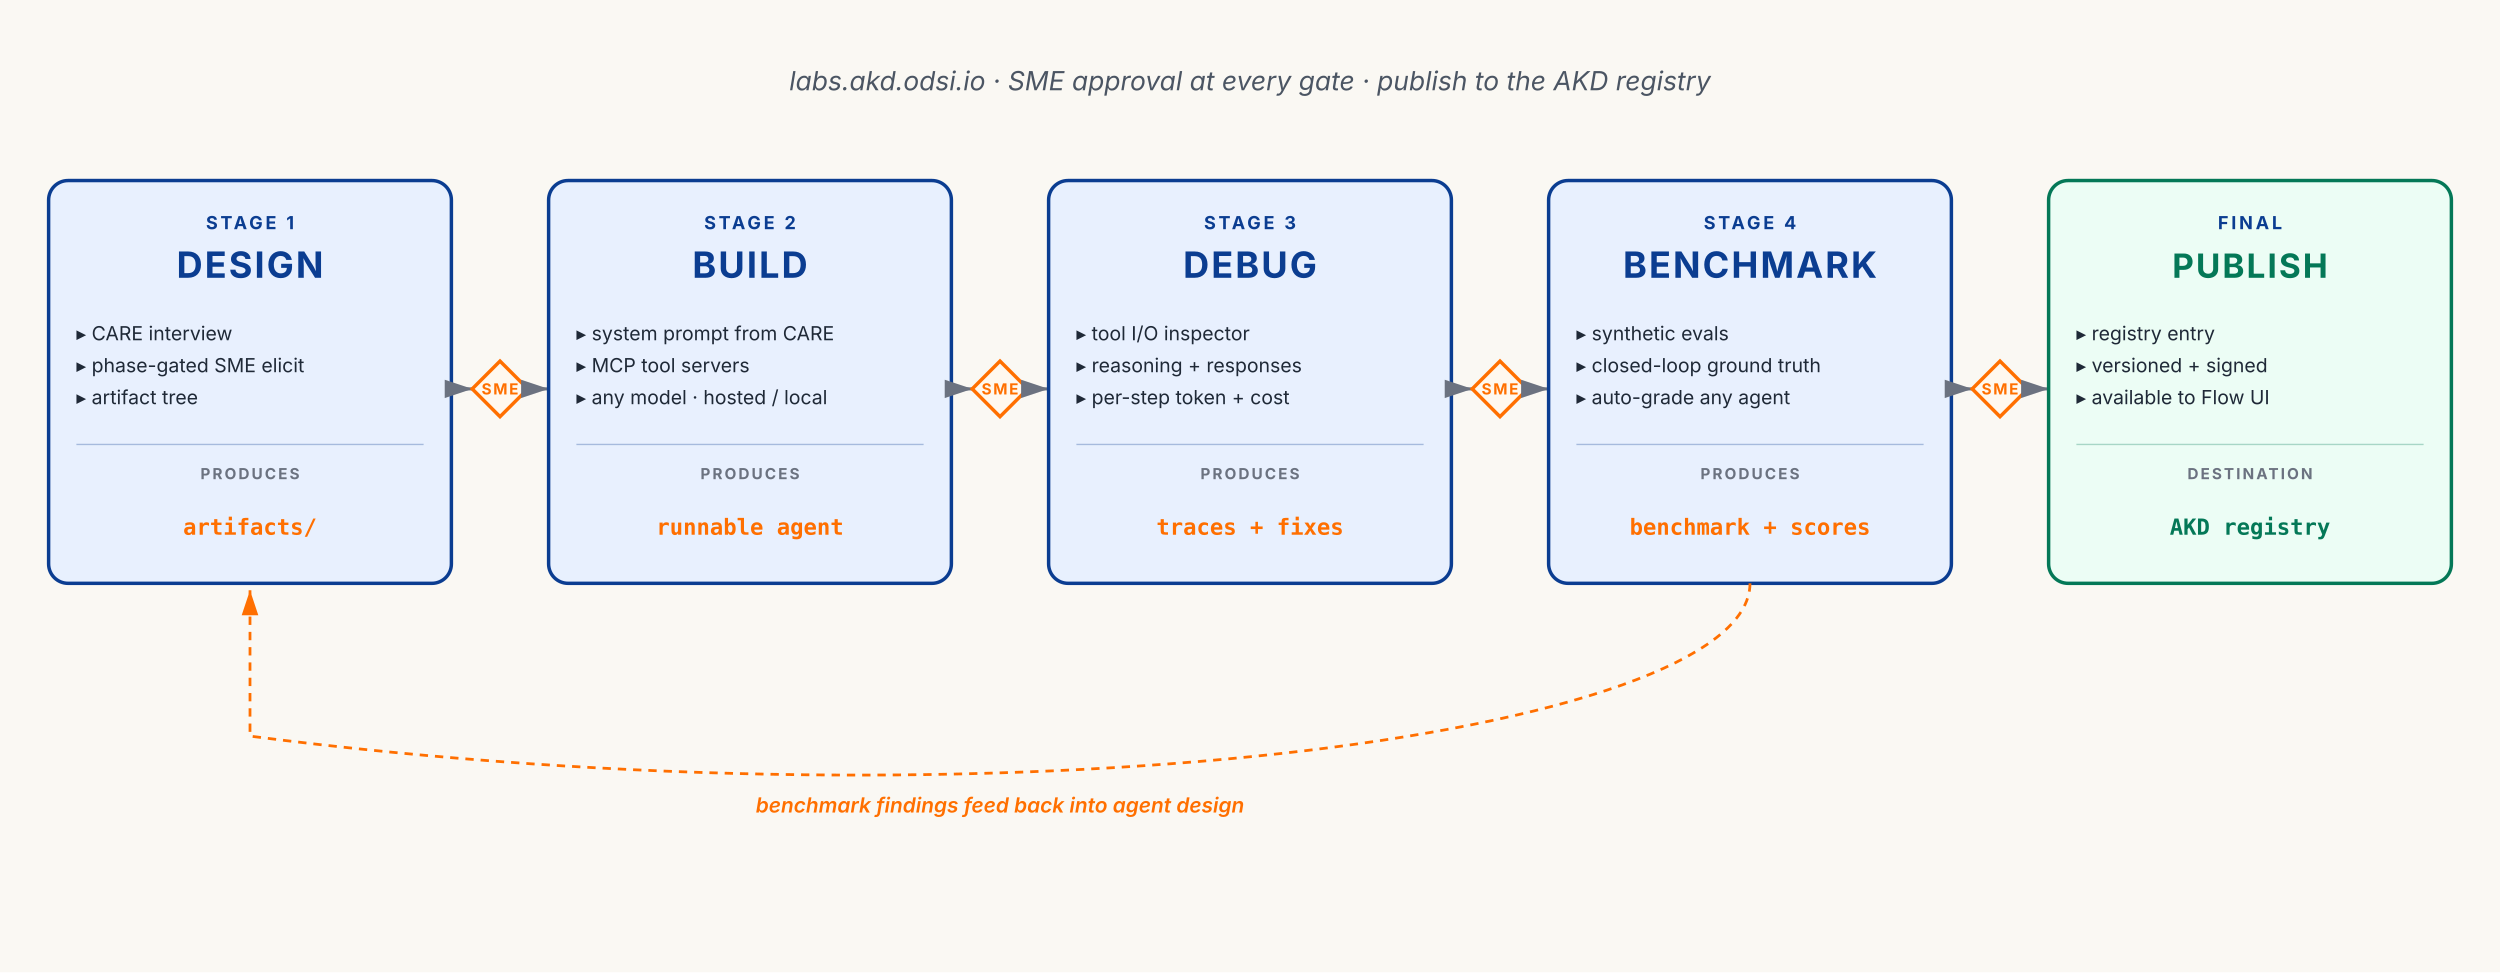
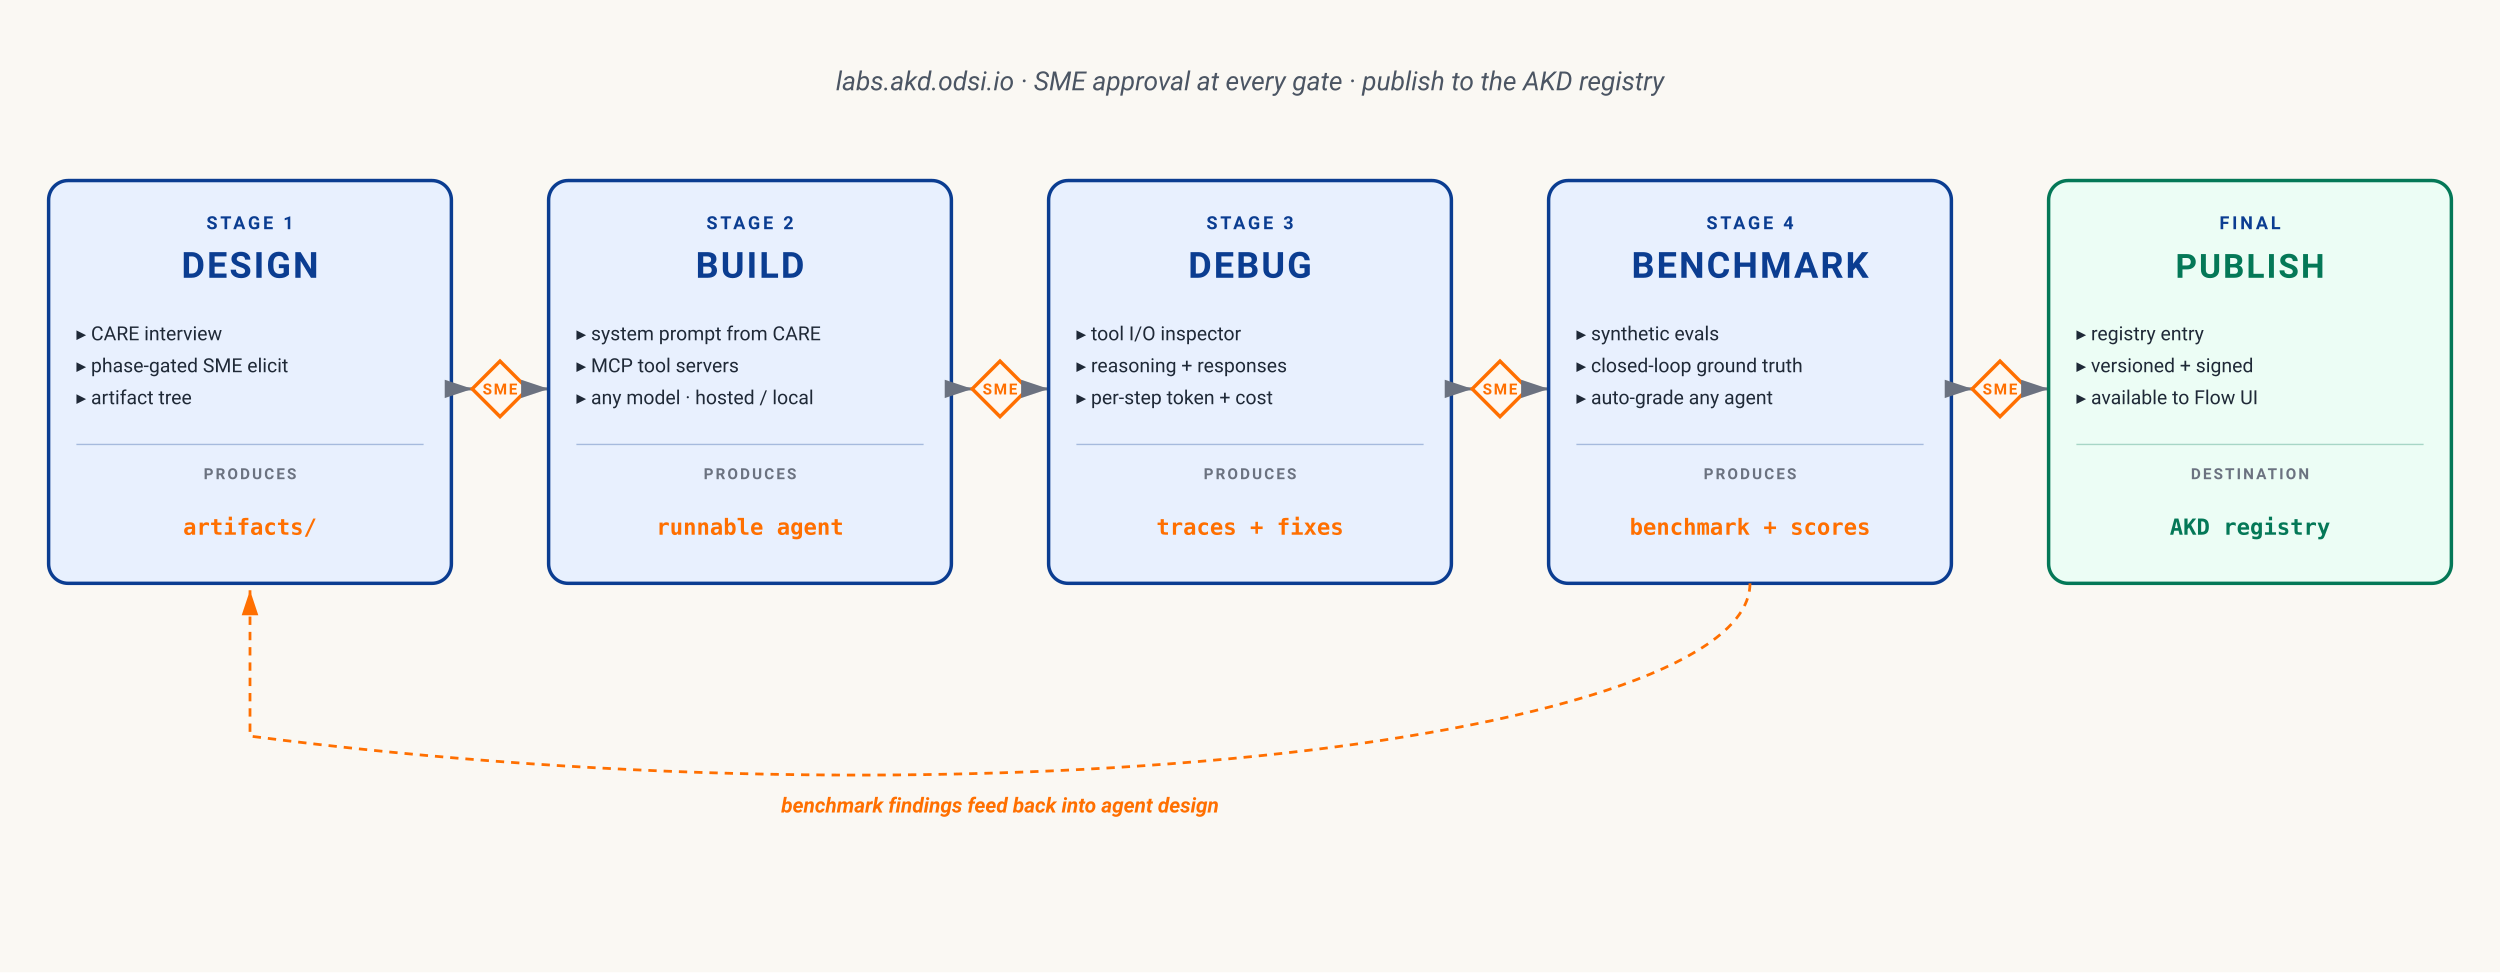
- <svg xmlns="http://www.w3.org/2000/svg" viewBox="0 0 1800 700" font-family="Inter, system-ui, sans-serif">
+ <svg xmlns="http://www.w3.org/2000/svg" viewBox="0 0 1800 700" font-family="system-ui, -apple-system, 'Segoe UI', Roboto, sans-serif">
  <defs>
    <style>
      .bg { fill: #faf8f3; }
      .subtitle { fill: #4b5563; font-size: 19px; font-style: italic; }
      .stage-box { fill: #e8f0fe; stroke: #0B3D91; stroke-width: 2.5; rx: 14; ry: 14; }
      .publish-box { fill: #ecfdf5; stroke: #047857; stroke-width: 2.5; rx: 14; ry: 14; }
      .stage-num { fill: #0B3D91; font-size: 13px; font-weight: 700; letter-spacing: 2px; }
      .stage-name { fill: #0B3D91; font-size: 26px; font-weight: 700; letter-spacing: 1.5px; }
      .publish-name { fill: #047857; font-size: 24px; font-weight: 700; letter-spacing: 1.5px; }
      .stage-anno { fill: #1f2937; font-size: 14px; }
      .stage-divider { stroke: #0B3D91; stroke-width: 1; stroke-opacity: 0.3; }
      .publish-divider { stroke: #047857; stroke-width: 1; stroke-opacity: 0.3; }
      .out-label { fill: #6b7280; font-size: 11px; font-weight: 700; letter-spacing: 1.5px; }
      .out-text { fill: #FF6F00; font-size: 16px; font-weight: 700; font-family: 'JetBrains Mono', monospace; }
      .out-text-grn { fill: #047857; font-size: 16px; font-weight: 700; font-family: 'JetBrains Mono', monospace; }
      .sme-gate { fill: #fff8ef; stroke: #FF6F00; stroke-width: 2.5; }
      .sme-label { fill: #FF6F00; font-size: 11px; font-weight: 700; letter-spacing: 1.2px; }
      .arrow { stroke: #6b7280; stroke-width: 2.2; fill: none; }
      .feedback-arrow { stroke: #FF6F00; stroke-width: 2; fill: none; stroke-dasharray: 6,5; }
      .feedback-text { fill: #FF6F00; font-size: 15px; font-style: italic; font-weight: 600; }
    </style>
    <marker id="arrow" markerWidth="10" markerHeight="10" refX="9" refY="3" orient="auto" markerUnits="strokeWidth">
      <path d="M0,0 L0,6 L9,3 z" fill="#6b7280" />
    </marker>
    <marker id="arrow-orange" markerWidth="10" markerHeight="10" refX="9" refY="3" orient="auto" markerUnits="strokeWidth">
      <path d="M0,0 L0,6 L9,3 z" fill="#FF6F00" />
    </marker>
  </defs>
  <rect class="bg" width="1800" height="700" />
  <text x="900" y="65" class="subtitle" text-anchor="middle">labs.akd.odsi.io  ·  SME approval at every gate  ·  publish to the AKD registry</text>
  <rect class="stage-box" x="35" y="130" width="290" height="290" />
  <text x="180" y="165" class="stage-num" text-anchor="middle">STAGE 1</text>
  <text x="180" y="200" class="stage-name" text-anchor="middle">DESIGN</text>
  <text x="55" y="245" class="stage-anno">▸ CARE interview</text>
  <text x="55" y="268" class="stage-anno">▸ phase-gated SME elicit</text>
  <text x="55" y="291" class="stage-anno">▸ artifact tree</text>
  <line x1="55" y1="320" x2="305" y2="320" class="stage-divider" />
  <text x="180" y="345" class="out-label" text-anchor="middle">PRODUCES</text>
  <text x="180" y="385" class="out-text" text-anchor="middle">artifacts/</text>
  <line x1="325" y1="280" x2="340" y2="280" class="arrow" marker-end="url(#arrow)" />
  <polygon points="360,260 380,280 360,300 340,280" class="sme-gate" />
  <text x="360" y="284" class="sme-label" text-anchor="middle">SME</text>
  <line x1="380" y1="280" x2="395" y2="280" class="arrow" marker-end="url(#arrow)" />
  <rect class="stage-box" x="395" y="130" width="290" height="290" />
  <text x="540" y="165" class="stage-num" text-anchor="middle">STAGE 2</text>
  <text x="540" y="200" class="stage-name" text-anchor="middle">BUILD</text>
  <text x="415" y="245" class="stage-anno">▸ system prompt from CARE</text>
  <text x="415" y="268" class="stage-anno">▸ MCP tool servers</text>
  <text x="415" y="291" class="stage-anno">▸ any model · hosted / local</text>
  <line x1="415" y1="320" x2="665" y2="320" class="stage-divider" />
  <text x="540" y="345" class="out-label" text-anchor="middle">PRODUCES</text>
  <text x="540" y="385" class="out-text" text-anchor="middle">runnable agent</text>
  <line x1="685" y1="280" x2="700" y2="280" class="arrow" marker-end="url(#arrow)" />
  <polygon points="720,260 740,280 720,300 700,280" class="sme-gate" />
  <text x="720" y="284" class="sme-label" text-anchor="middle">SME</text>
  <line x1="740" y1="280" x2="755" y2="280" class="arrow" marker-end="url(#arrow)" />
  <rect class="stage-box" x="755" y="130" width="290" height="290" />
  <text x="900" y="165" class="stage-num" text-anchor="middle">STAGE 3</text>
  <text x="900" y="200" class="stage-name" text-anchor="middle">DEBUG</text>
  <text x="775" y="245" class="stage-anno">▸ tool I/O inspector</text>
  <text x="775" y="268" class="stage-anno">▸ reasoning + responses</text>
  <text x="775" y="291" class="stage-anno">▸ per-step token + cost</text>
  <line x1="775" y1="320" x2="1025" y2="320" class="stage-divider" />
  <text x="900" y="345" class="out-label" text-anchor="middle">PRODUCES</text>
  <text x="900" y="385" class="out-text" text-anchor="middle">traces + fixes</text>
  <line x1="1045" y1="280" x2="1060" y2="280" class="arrow" marker-end="url(#arrow)" />
  <polygon points="1080,260 1100,280 1080,300 1060,280" class="sme-gate" />
  <text x="1080" y="284" class="sme-label" text-anchor="middle">SME</text>
  <line x1="1100" y1="280" x2="1115" y2="280" class="arrow" marker-end="url(#arrow)" />
  <rect class="stage-box" x="1115" y="130" width="290" height="290" />
  <text x="1260" y="165" class="stage-num" text-anchor="middle">STAGE 4</text>
  <text x="1260" y="200" class="stage-name" text-anchor="middle">BENCHMARK</text>
  <text x="1135" y="245" class="stage-anno">▸ synthetic evals</text>
  <text x="1135" y="268" class="stage-anno">▸ closed-loop ground truth</text>
  <text x="1135" y="291" class="stage-anno">▸ auto-grade any agent</text>
  <line x1="1135" y1="320" x2="1385" y2="320" class="stage-divider" />
  <text x="1260" y="345" class="out-label" text-anchor="middle">PRODUCES</text>
  <text x="1260" y="385" class="out-text" text-anchor="middle">benchmark + scores</text>
  <line x1="1405" y1="280" x2="1420" y2="280" class="arrow" marker-end="url(#arrow)" />
  <polygon points="1440,260 1460,280 1440,300 1420,280" class="sme-gate" />
  <text x="1440" y="284" class="sme-label" text-anchor="middle">SME</text>
  <line x1="1460" y1="280" x2="1475" y2="280" class="arrow" marker-end="url(#arrow)" />
  <rect class="publish-box" x="1475" y="130" width="290" height="290" />
  <text x="1620" y="165" class="stage-num" text-anchor="middle" fill="#047857">FINAL</text>
  <text x="1620" y="200" class="publish-name" text-anchor="middle">PUBLISH</text>
  <text x="1495" y="245" class="stage-anno">▸ registry entry</text>
  <text x="1495" y="268" class="stage-anno">▸ versioned + signed</text>
  <text x="1495" y="291" class="stage-anno">▸ available to Flow UI</text>
  <line x1="1495" y1="320" x2="1745" y2="320" class="publish-divider" />
  <text x="1620" y="345" class="out-label" text-anchor="middle">DESTINATION</text>
  <text x="1620" y="385" class="out-text-grn" text-anchor="middle">AKD registry</text>
  <path class="feedback-arrow" d="M 1260 420 C 1260 530, 720 600, 180 530 L 180 425" marker-end="url(#arrow-orange)" />
  <text x="720" y="585" class="feedback-text" text-anchor="middle">benchmark findings feed back into agent design</text>
</svg>
